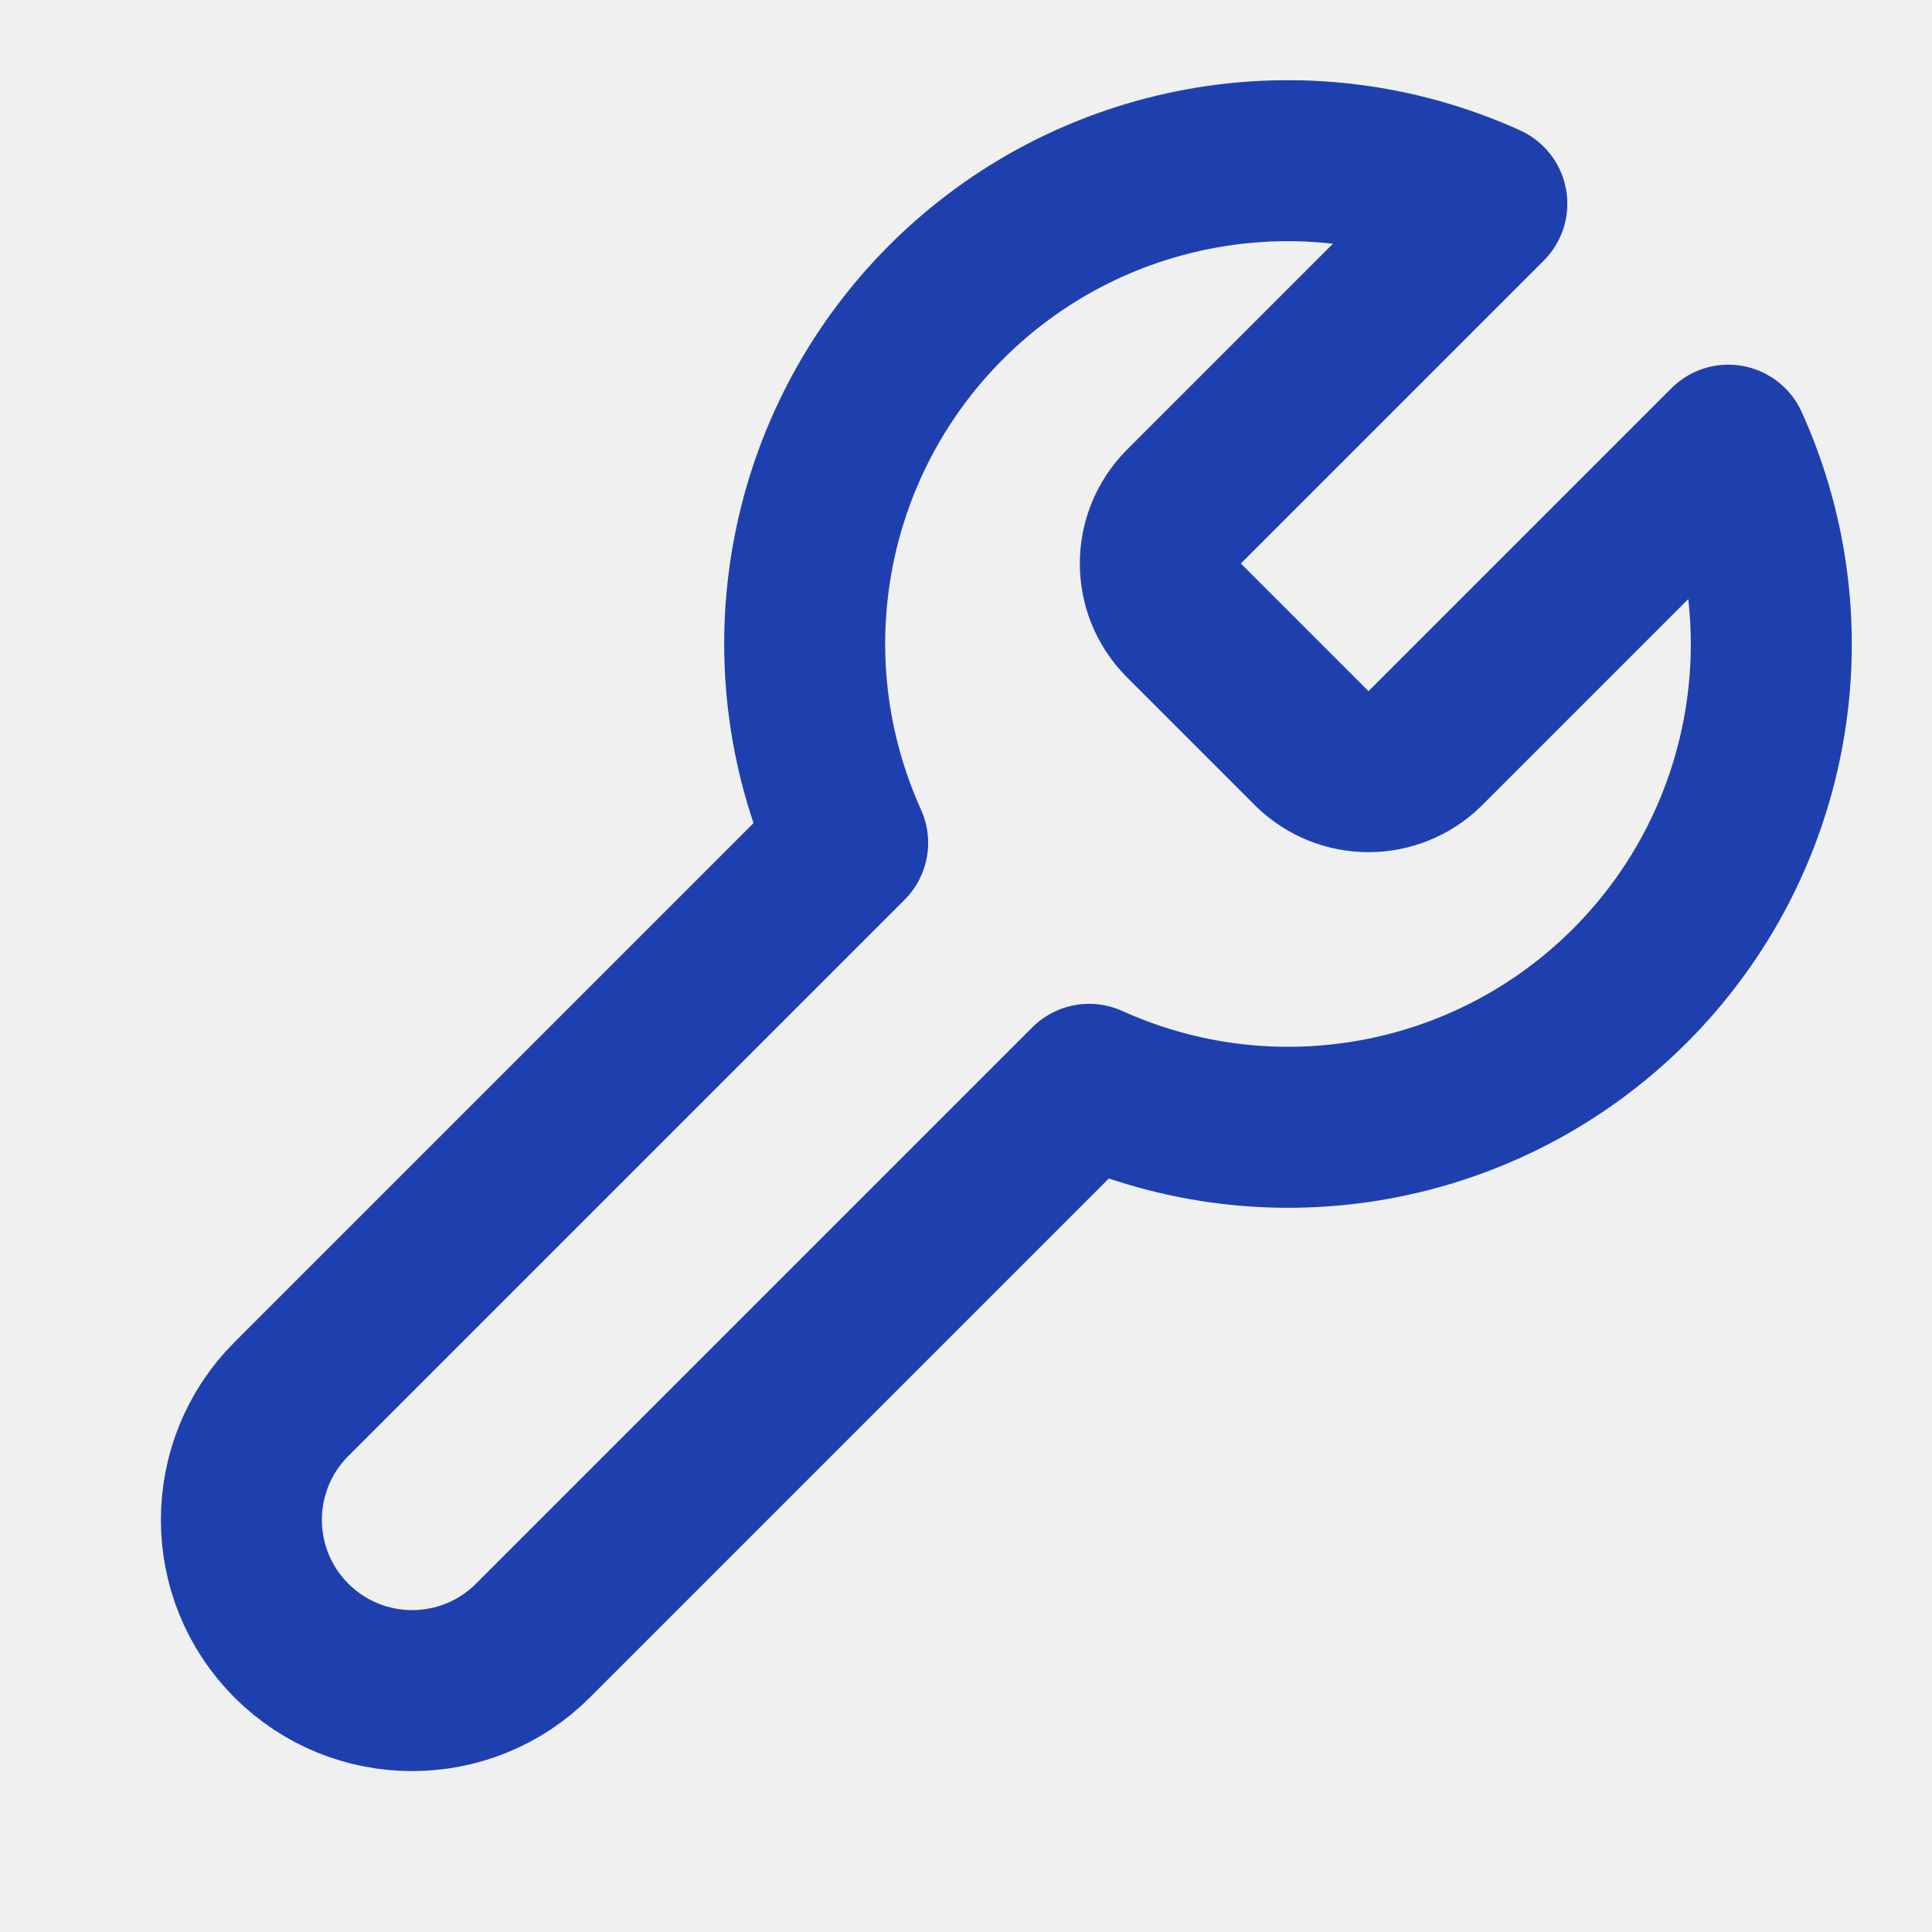
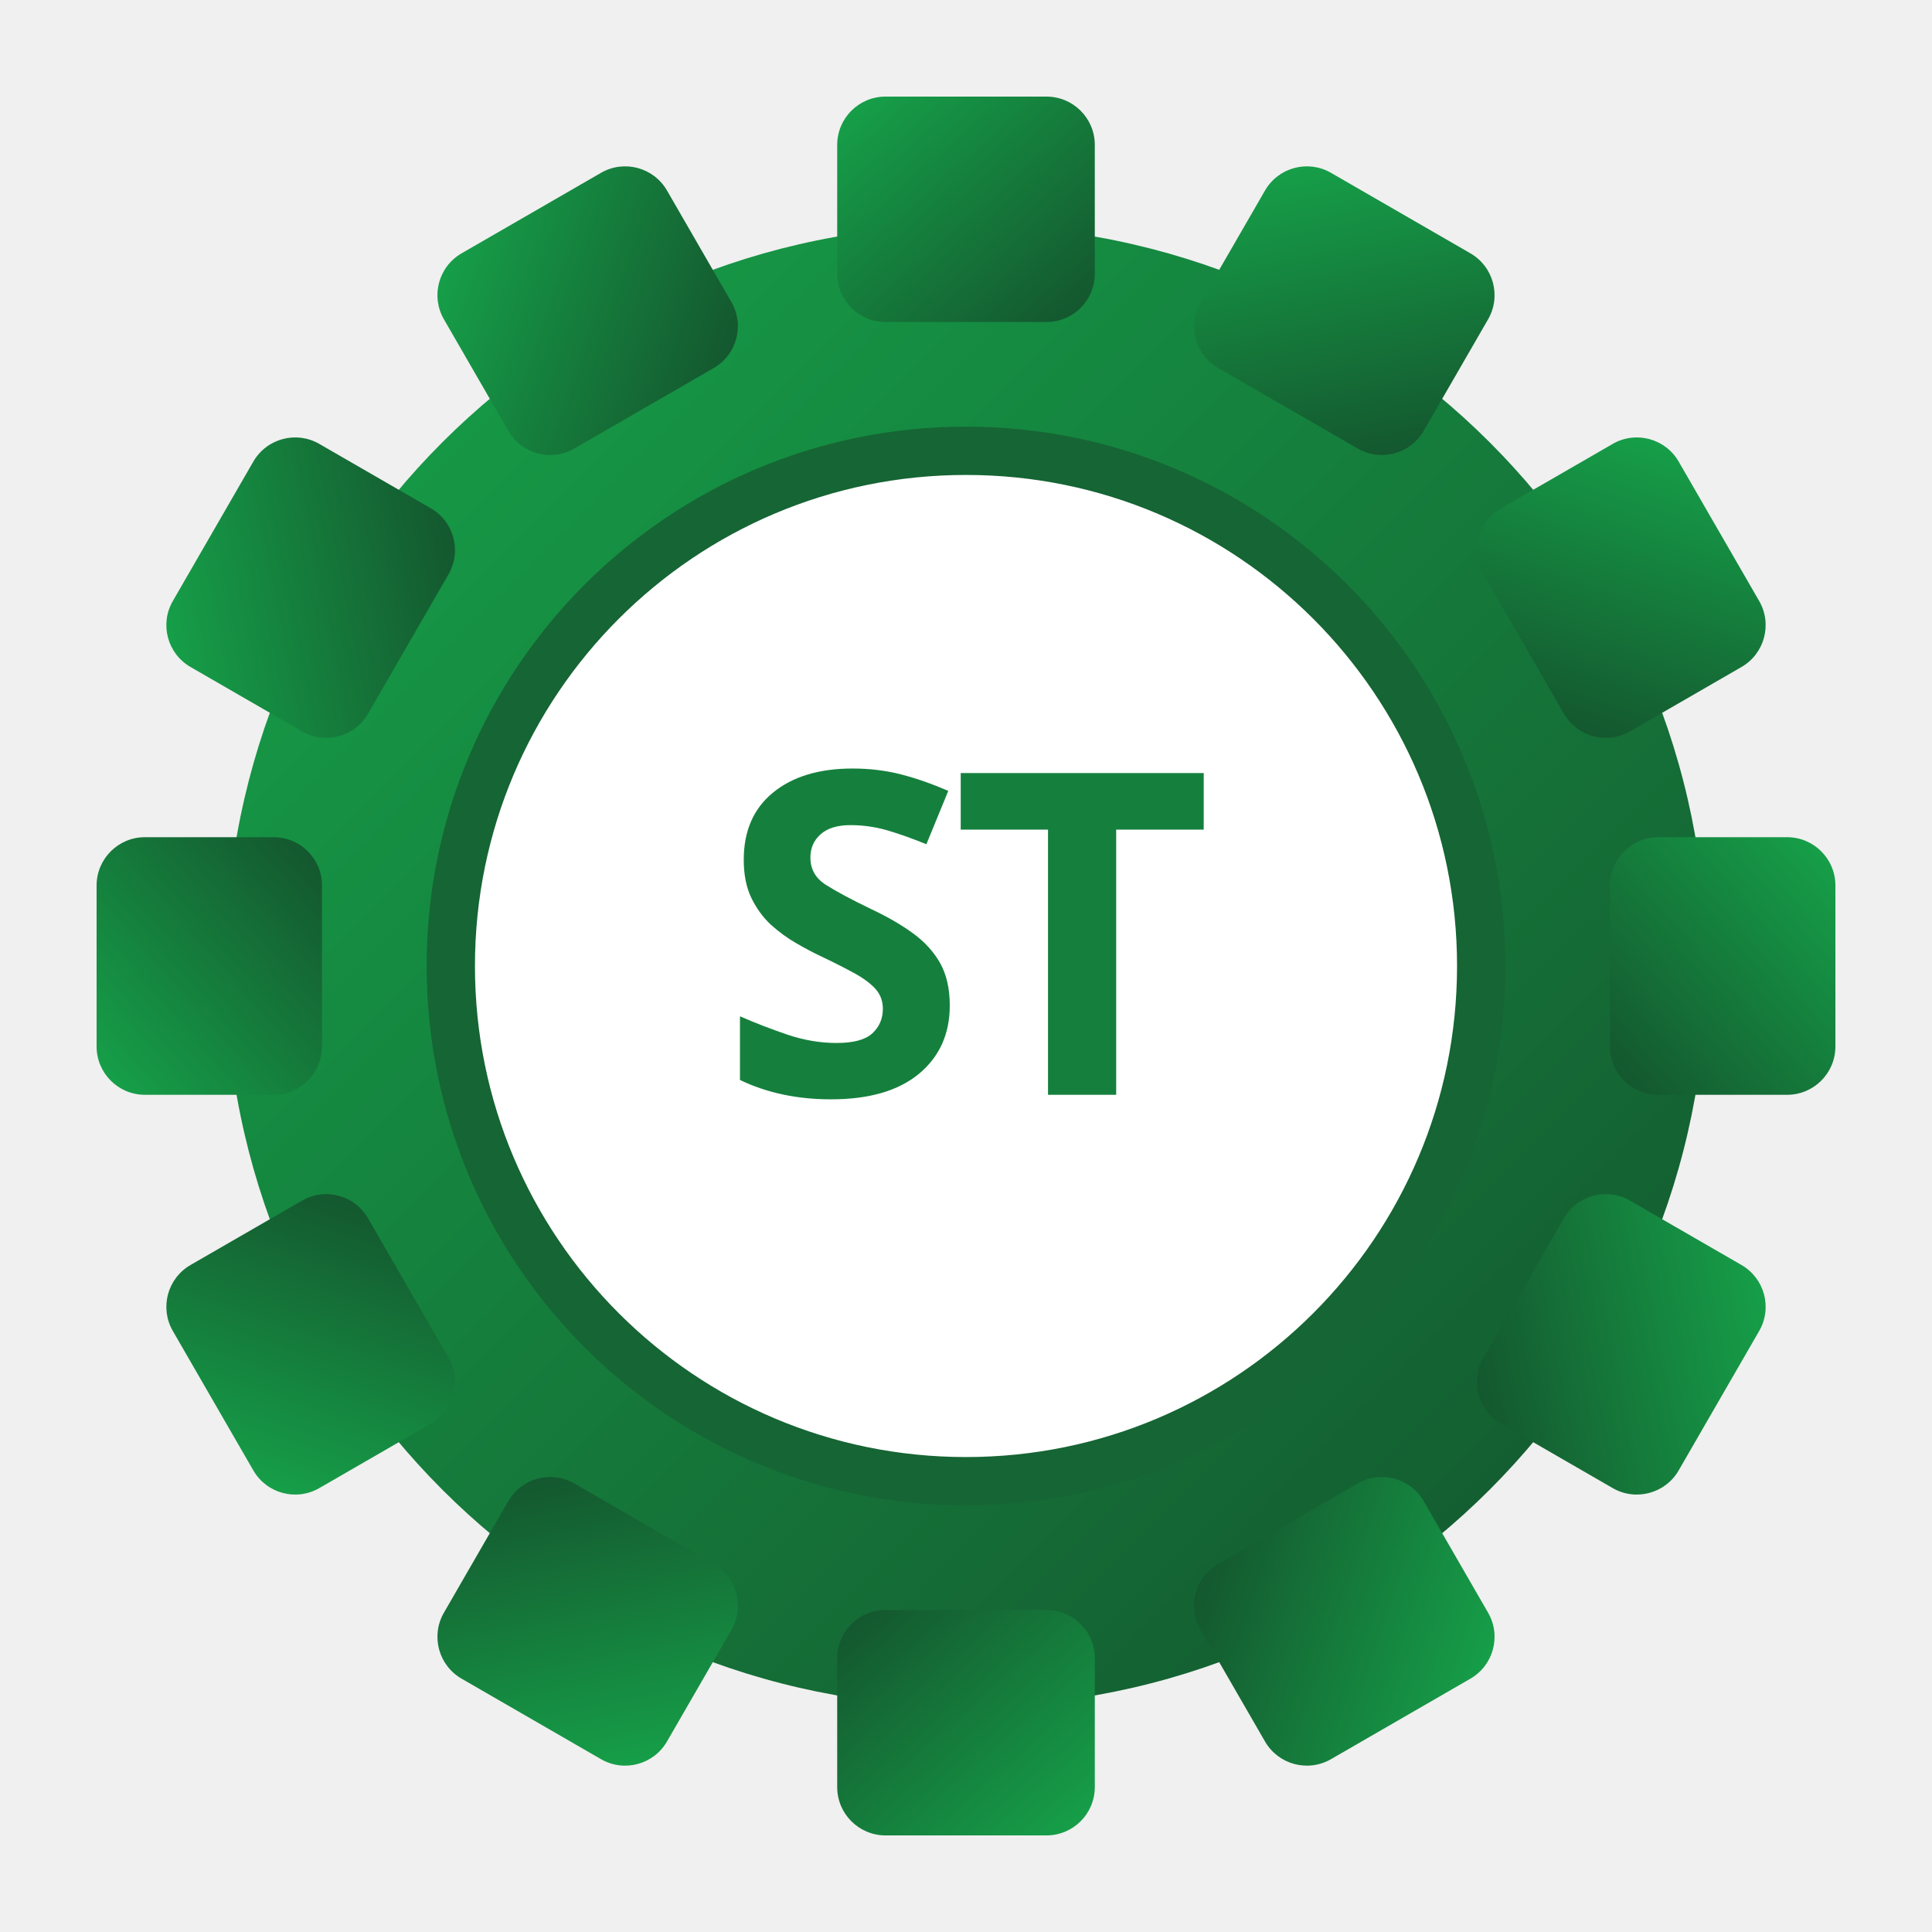
- <svg xmlns="http://www.w3.org/2000/svg" viewBox="0 0 24 24" fill="none" stroke="#1e40af" stroke-width="2" stroke-linecap="round" stroke-linejoin="round">
-   <path d="M14.7 6.3a1 1 0 0 0 0 1.4l1.6 1.6a1 1 0 0 0 1.4 0l3.77-3.77a6 6 0 0 1-7.94 7.94l-6.91 6.91a2.12 2.12 0 0 1-3-3l6.91-6.91a6 6 0 0 1 7.94-7.94l-3.76 3.76z" />
+ <svg xmlns="http://www.w3.org/2000/svg" viewBox="0 0 120 120" width="120" height="120">
+   <defs>
+     <linearGradient id="gearGrad" x1="0%" y1="0%" x2="100%" y2="100%">
+       <stop offset="0%" stop-color="#16a34a" />
+       <stop offset="100%" stop-color="#14532d" />
+     </linearGradient>
+   </defs>
+   <g fill="url(#gearGrad)">
+     <circle cx="60" cy="60" r="46" />
+     <rect x="52" y="6" width="16" height="14" rx="3" />
+     <rect x="52" y="6" width="16" height="14" rx="3" transform="rotate(30 60 60)" />
+     <rect x="52" y="6" width="16" height="14" rx="3" transform="rotate(60 60 60)" />
+     <rect x="52" y="6" width="16" height="14" rx="3" transform="rotate(90 60 60)" />
+     <rect x="52" y="6" width="16" height="14" rx="3" transform="rotate(120 60 60)" />
+     <rect x="52" y="6" width="16" height="14" rx="3" transform="rotate(150 60 60)" />
+     <rect x="52" y="6" width="16" height="14" rx="3" transform="rotate(180 60 60)" />
+     <rect x="52" y="6" width="16" height="14" rx="3" transform="rotate(210 60 60)" />
+     <rect x="52" y="6" width="16" height="14" rx="3" transform="rotate(240 60 60)" />
+     <rect x="52" y="6" width="16" height="14" rx="3" transform="rotate(270 60 60)" />
+     <rect x="52" y="6" width="16" height="14" rx="3" transform="rotate(300 60 60)" />
+     <rect x="52" y="6" width="16" height="14" rx="3" transform="rotate(330 60 60)" />
+   </g>
+   <circle cx="60" cy="60" r="32" fill="#ffffff" stroke="#166534" stroke-width="3" />
+   <text x="60" y="68" font-family="'Arial Black', sans-serif" font-weight="900" font-size="28" fill="#15803d" text-anchor="middle" letter-spacing="-1">ST</text>
</svg>
